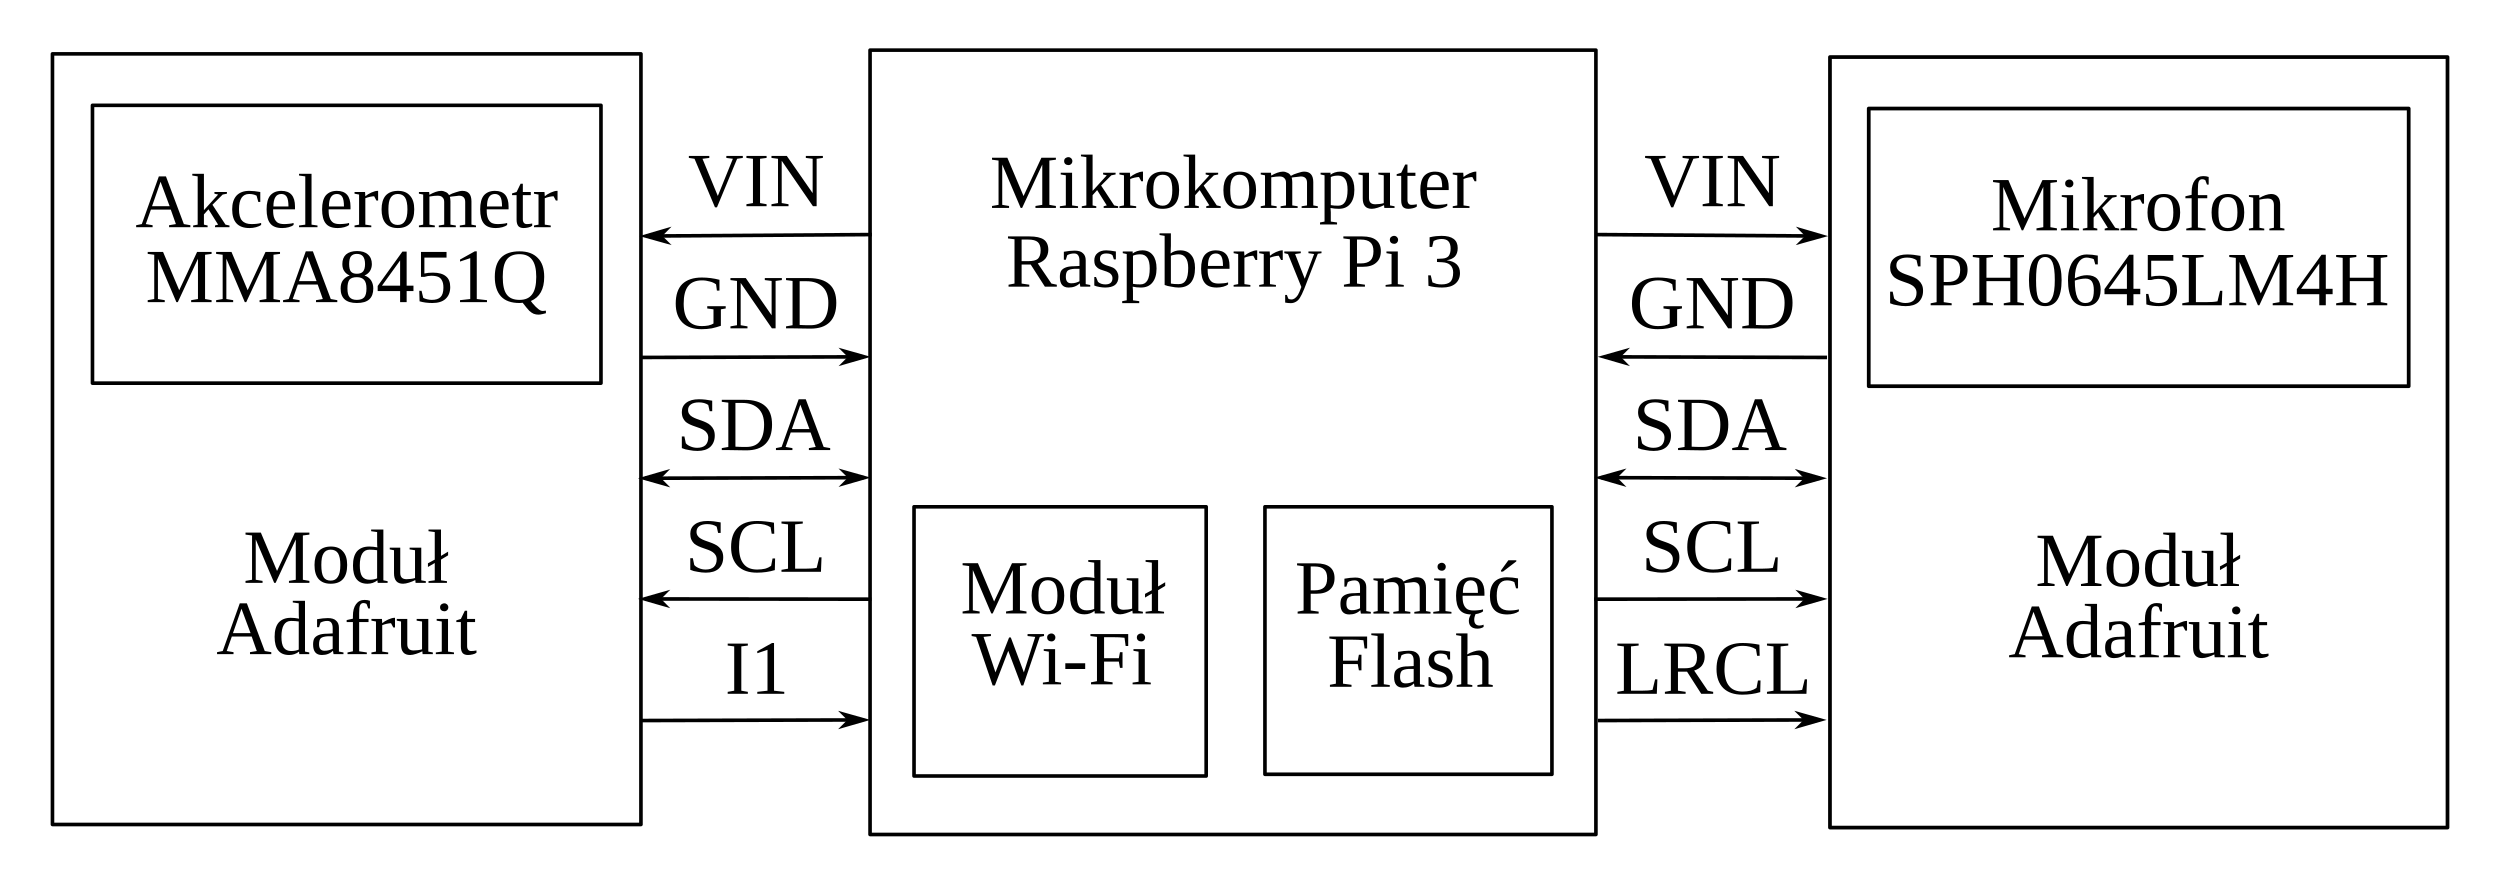
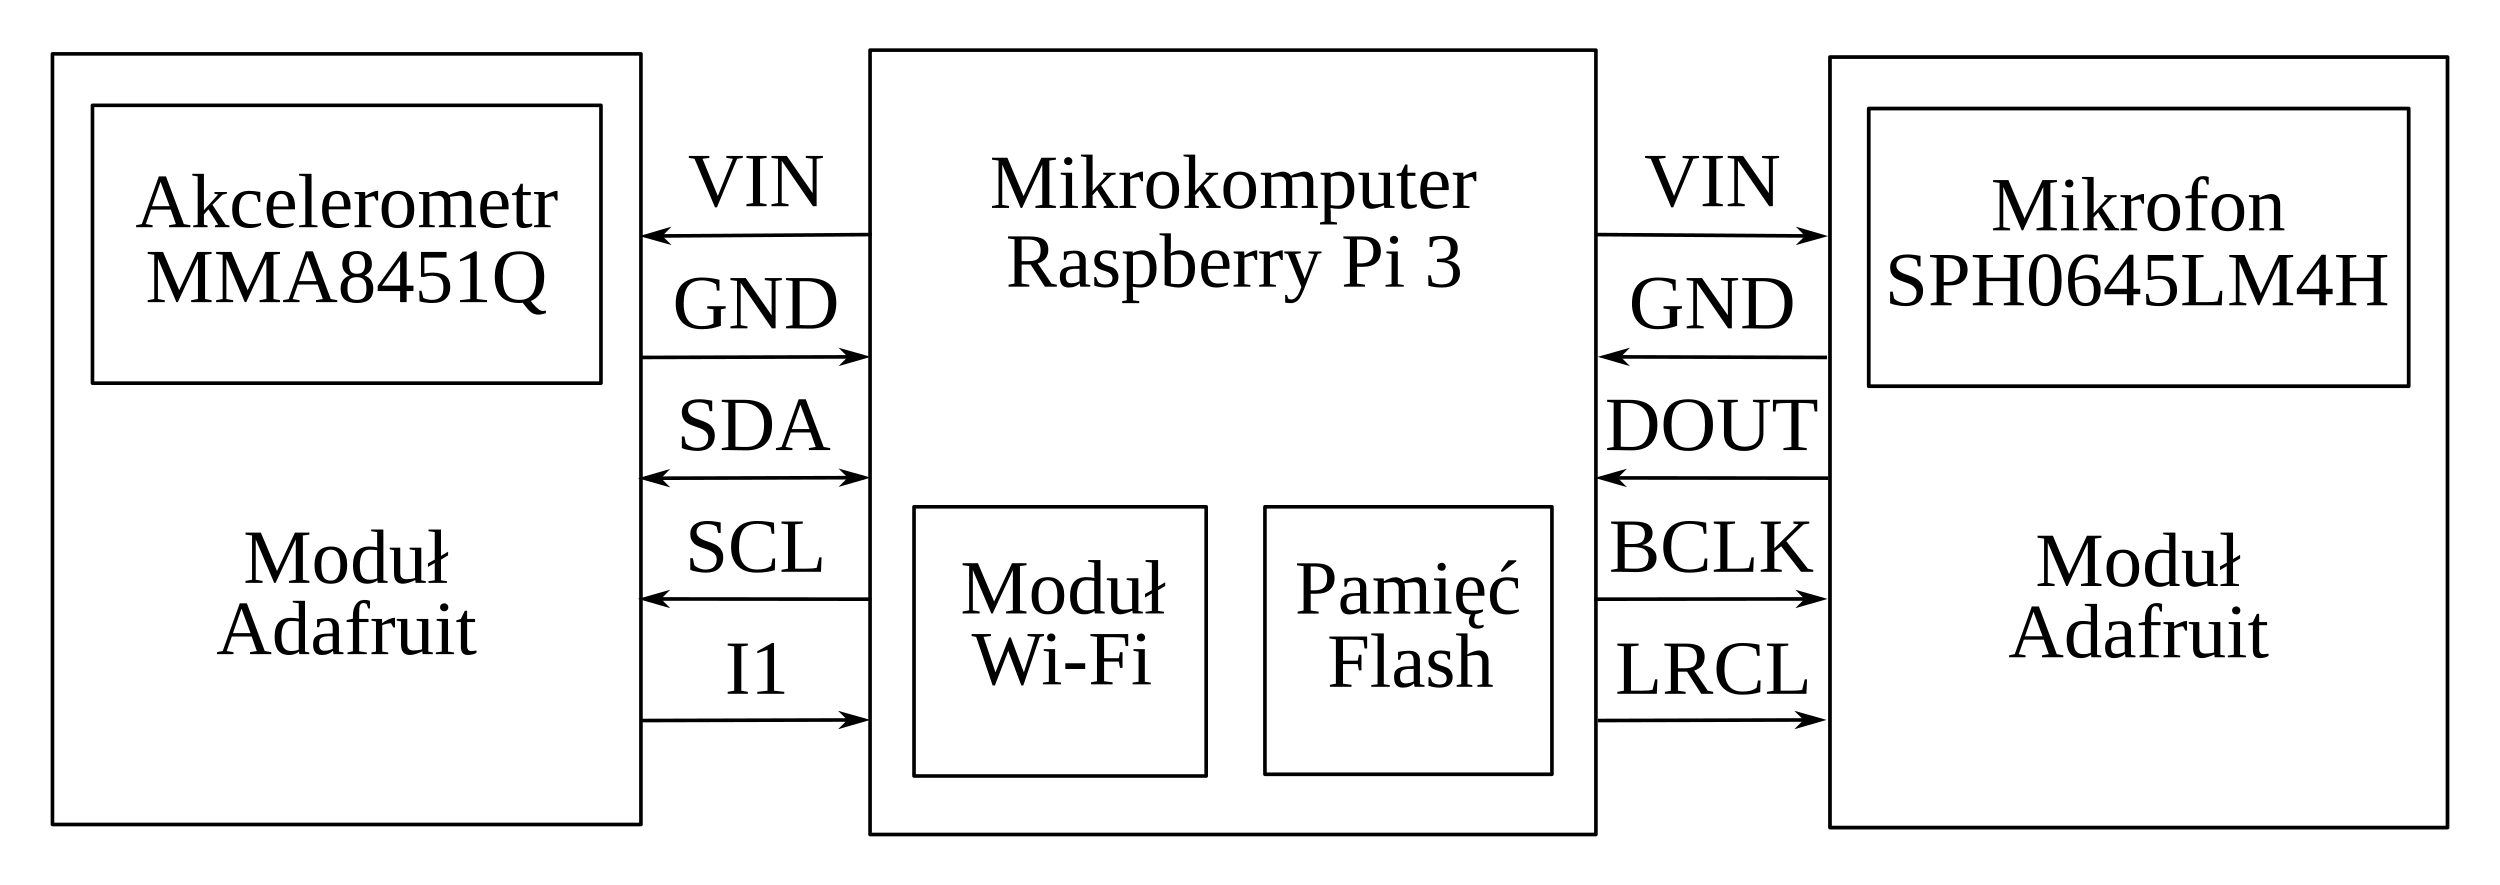
<svg xmlns="http://www.w3.org/2000/svg" width="390pt" height="138pt" viewBox="0 0 137.583 48.683" version="1.1" id="svg8">
  <defs id="defs2">
    <marker orient="auto" refY="0" refX="0" id="Arrow1Mend" style="overflow:visible">
      <path id="path4632" d="M 0,0 5,-5 -12.5,0 5,5 Z" style="fill:#000000;fill-opacity:1;fill-rule:evenodd;stroke:#000000;stroke-width:1pt;stroke-opacity:1" transform="matrix(-0.4,0,0,-0.4,-4,0)" />
    </marker>
    <marker orient="auto" refY="0" refX="0" id="Arrow1Mstart" style="overflow:visible">
      <path id="path4629" d="M 0,0 5,-5 -12.5,0 5,5 Z" style="fill:#000000;fill-opacity:1;fill-rule:evenodd;stroke:#000000;stroke-width:1pt;stroke-opacity:1" transform="matrix(0.4,0,0,0.4,4,0)" />
    </marker>
    <marker orient="auto" refY="0" refX="0" id="Arrow1Mstart-8" style="overflow:visible">
      <path id="path4629-0" d="M 0,0 5,-5 -12.5,0 5,5 Z" style="fill:#000000;fill-opacity:1;fill-rule:evenodd;stroke:#000000;stroke-width:1pt;stroke-opacity:1" transform="matrix(0.4,0,0,0.4,4,0)" />
    </marker>
    <marker orient="auto" refY="0" refX="0" id="Arrow1Mend-0" style="overflow:visible">
      <path id="path4632-7" d="M 0,0 5,-5 -12.5,0 5,5 Z" style="fill:#000000;fill-opacity:1;fill-rule:evenodd;stroke:#000000;stroke-width:1pt;stroke-opacity:1" transform="matrix(-0.4,0,0,-0.4,-4,0)" />
    </marker>
    <marker orient="auto" refY="0" refX="0" id="Arrow1Mstart-2" style="overflow:visible">
      <path id="path4629-2" d="M 0,0 5,-5 -12.5,0 5,5 Z" style="fill:#000000;fill-opacity:1;fill-rule:evenodd;stroke:#000000;stroke-width:1pt;stroke-opacity:1" transform="matrix(0.4,0,0,0.4,4,0)" />
    </marker>
    <marker orient="auto" refY="0" refX="0" id="Arrow1Mend-05" style="overflow:visible">
      <path id="path4632-4" d="M 0,0 5,-5 -12.5,0 5,5 Z" style="fill:#000000;fill-opacity:1;fill-rule:evenodd;stroke:#000000;stroke-width:1pt;stroke-opacity:1" transform="matrix(-0.4,0,0,-0.4,-4,0)" />
    </marker>
    <marker orient="auto" refY="0" refX="0" id="Arrow1Mstart-21" style="overflow:visible">
      <path id="path4629-7" d="M 0,0 5,-5 -12.5,0 5,5 Z" style="fill:#000000;fill-opacity:1;fill-rule:evenodd;stroke:#000000;stroke-width:1pt;stroke-opacity:1" transform="matrix(0.4,0,0,0.4,4,0)" />
    </marker>
    <marker orient="auto" refY="0" refX="0" id="Arrow1Mend-6" style="overflow:visible">
      <path id="path4632-1" d="M 0,0 5,-5 -12.5,0 5,5 Z" style="fill:#000000;fill-opacity:1;fill-rule:evenodd;stroke:#000000;stroke-width:1pt;stroke-opacity:1" transform="matrix(-0.4,0,0,-0.4,-4,0)" />
    </marker>
    <marker orient="auto" refY="0" refX="0" id="Arrow1Mstart-7" style="overflow:visible">
      <path id="path4629-3" d="M 0,0 5,-5 -12.5,0 5,5 Z" style="fill:#000000;fill-opacity:1;fill-rule:evenodd;stroke:#000000;stroke-width:1pt;stroke-opacity:1" transform="matrix(0.4,0,0,0.4,4,0)" />
    </marker>
    <marker orient="auto" refY="0" refX="0" id="Arrow1Mend-3" style="overflow:visible">
      <path id="path4632-8" d="M 0,0 5,-5 -12.5,0 5,5 Z" style="fill:#000000;fill-opacity:1;fill-rule:evenodd;stroke:#000000;stroke-width:1pt;stroke-opacity:1" transform="matrix(-0.4,0,0,-0.4,-4,0)" />
    </marker>
    <marker orient="auto" refY="0" refX="0" id="Arrow1Mend-0-7" style="overflow:visible">
      <path id="path4632-7-0" d="M 0,0 5,-5 -12.5,0 5,5 Z" style="fill:#000000;fill-opacity:1;fill-rule:evenodd;stroke:#000000;stroke-width:1pt;stroke-opacity:1" transform="matrix(-0.4,0,0,-0.4,-4,0)" />
    </marker>
    <marker orient="auto" refY="0" refX="0" id="Arrow1Mstart-3" style="overflow:visible">
      <path id="path4629-6" d="M 0,0 5,-5 -12.5,0 5,5 Z" style="fill:#000000;fill-opacity:1;fill-rule:evenodd;stroke:#000000;stroke-width:1pt;stroke-opacity:1" transform="matrix(0.4,0,0,0.4,4,0)" />
    </marker>
    <marker orient="auto" refY="0" refX="0" id="Arrow1Mend-0-0" style="overflow:visible">
      <path id="path4632-7-6" d="M 0,0 5,-5 -12.5,0 5,5 Z" style="fill:#000000;fill-opacity:1;fill-rule:evenodd;stroke:#000000;stroke-width:1pt;stroke-opacity:1" transform="matrix(-0.4,0,0,-0.4,-4,0)" />
    </marker>
    <marker orient="auto" refY="0" refX="0" id="Arrow1Mstart-2-2" style="overflow:visible">
      <path id="path4629-2-6" d="M 0,0 5,-5 -12.5,0 5,5 Z" style="fill:#000000;fill-opacity:1;fill-rule:evenodd;stroke:#000000;stroke-width:1pt;stroke-opacity:1" transform="matrix(0.4,0,0,0.4,4,0)" />
    </marker>
    <marker orient="auto" refY="0" refX="0" id="Arrow1Mend-05-1" style="overflow:visible">
      <path id="path4632-4-8" d="M 0,0 5,-5 -12.5,0 5,5 Z" style="fill:#000000;fill-opacity:1;fill-rule:evenodd;stroke:#000000;stroke-width:1pt;stroke-opacity:1" transform="matrix(-0.4,0,0,-0.4,-4,0)" />
    </marker>
    <marker orient="auto" refY="0" refX="0" id="Arrow1Mend-3-8" style="overflow:visible">
      <path id="path4632-8-9" d="M 0,0 5,-5 -12.5,0 5,5 Z" style="fill:#000000;fill-opacity:1;fill-rule:evenodd;stroke:#000000;stroke-width:1pt;stroke-opacity:1" transform="matrix(-0.4,0,0,-0.4,-4,0)" />
    </marker>
    <marker orient="auto" refY="0" refX="0" id="Arrow1Mstart-21-7" style="overflow:visible">
      <path id="path4629-7-3" d="M 0,0 5,-5 -12.5,0 5,5 Z" style="fill:#000000;fill-opacity:1;fill-rule:evenodd;stroke:#000000;stroke-width:1pt;stroke-opacity:1" transform="matrix(0.4,0,0,0.4,4,0)" />
    </marker>
    <marker orient="auto" refY="0" refX="0" id="Arrow1Mstart-2-6" style="overflow:visible">
      <path id="path4629-2-1" d="M 0,0 5,-5 -12.5,0 5,5 Z" style="fill:#000000;fill-opacity:1;fill-rule:evenodd;stroke:#000000;stroke-width:1pt;stroke-opacity:1" transform="matrix(0.4,0,0,0.4,4,0)" />
    </marker>
    <marker orient="auto" refY="0" refX="0" id="Arrow1Mend-05-2" style="overflow:visible">
      <path id="path4632-4-9" d="M 0,0 5,-5 -12.5,0 5,5 Z" style="fill:#000000;fill-opacity:1;fill-rule:evenodd;stroke:#000000;stroke-width:1pt;stroke-opacity:1" transform="matrix(-0.4,0,0,-0.4,-4,0)" />
    </marker>
    <marker orient="auto" refY="0" refX="0" id="Arrow1Mend-0-3" style="overflow:visible">
      <path id="path4632-7-1" d="M 0,0 5,-5 -12.5,0 5,5 Z" style="fill:#000000;fill-opacity:1;fill-rule:evenodd;stroke:#000000;stroke-width:1pt;stroke-opacity:1" transform="matrix(-0.4,0,0,-0.4,-4,0)" />
    </marker>
    <marker orient="auto" refY="0" refX="0" id="Arrow1Mstart-9" style="overflow:visible">
      <path id="path4629-4" d="M 0,0 5,-5 -12.5,0 5,5 Z" style="fill:#000000;fill-opacity:1;fill-rule:evenodd;stroke:#000000;stroke-width:1pt;stroke-opacity:1" transform="matrix(0.4,0,0,0.4,4,0)" />
+     </marker>
+     <marker orient="auto" refY="0" refX="0" id="Arrow1Mstart-21-7-5" style="overflow:visible">
+       <path id="path4629-7-3-4" d="M 0,0 5,-5 -12.5,0 5,5 Z" style="fill:#000000;fill-opacity:1;fill-rule:evenodd;stroke:#000000;stroke-width:1pt;stroke-opacity:1" transform="matrix(0.4,0,0,0.4,4,0)" />
    </marker>
  </defs>
  <g id="layer1" transform="translate(0,-248.3168)">
    <rect style="opacity:1;fill:none;fill-opacity:1;stroke:#000000;stroke-width:0.2;stroke-linecap:round;stroke-linejoin:round;stroke-miterlimit:4;stroke-dasharray:none;stroke-dashoffset:2.787;stroke-opacity:1;paint-order:normal" id="rect4504" width="39.946" height="43.165" x="47.882" y="251.076" />
    <rect style="opacity:1;fill:none;fill-opacity:1;stroke:#000000;stroke-width:0.2;stroke-linecap:round;stroke-linejoin:round;stroke-miterlimit:4;stroke-dasharray:none;stroke-dashoffset:2.787;stroke-opacity:1;paint-order:normal" id="rect4504-8" width="27.984" height="15.289" x="5.089" y="254.114" />
    <text xml:space="preserve" style="font-style:normal;font-variant:normal;font-weight:normal;font-stretch:normal;font-size:4.233px;line-height:1.25;font-family:'Times New Roman';-inkscape-font-specification:'Times New Roman, ';letter-spacing:0px;word-spacing:0px;fill:#000000;fill-opacity:1;stroke:none;stroke-width:0.265" x="7.447" y="260.818" id="text4525">
      <tspan x="7.447" y="260.818" style="font-size:4.233px;text-align:start;text-anchor:start;stroke-width:0.265" id="tspan4527">Akcelerometr</tspan>
    </text>
    <text xml:space="preserve" style="font-style:normal;font-variant:normal;font-weight:normal;font-stretch:normal;font-size:4.233px;line-height:1.25;font-family:'Times New Roman';-inkscape-font-specification:'Times New Roman, ';letter-spacing:0px;word-spacing:0px;fill:#000000;fill-opacity:1;stroke:none;stroke-width:0.265" x="54.468" y="259.76" id="text4531">
      <tspan x="54.468" y="259.76" style="text-align:start;text-anchor:start;stroke-width:0.265" id="tspan8068">Mikrokomputer</tspan>
    </text>
    <rect style="opacity:1;fill:none;fill-opacity:1;stroke:#000000;stroke-width:0.2;stroke-linecap:round;stroke-linejoin:round;stroke-miterlimit:4;stroke-dasharray:none;stroke-dashoffset:2.787;stroke-opacity:1;paint-order:normal" id="rect4504-7" width="32.386" height="42.409" x="2.887" y="251.282" />
    <text xml:space="preserve" style="font-style:normal;font-variant:normal;font-weight:normal;font-stretch:normal;font-size:4.233px;line-height:1.25;font-family:'Times New Roman';-inkscape-font-specification:'Times New Roman, ';letter-spacing:0px;word-spacing:0px;fill:#000000;fill-opacity:1;stroke:none;stroke-width:0.265" x="13.386" y="280.393" id="text4602">
      <tspan x="13.386" y="280.393" style="text-align:start;text-anchor:start;stroke-width:0.265" id="tspan4604">Moduł</tspan>
    </text>
    <path style="fill:none;stroke:#000000;stroke-width:0.2;stroke-linecap:butt;stroke-linejoin:miter;stroke-miterlimit:4;stroke-dasharray:none;stroke-opacity:1;marker-start:url(#Arrow1Mstart)" d="m 35.576,261.307 12.405,-0.081" id="path4621" />
    <path style="fill:none;stroke:#000000;stroke-width:0.2;stroke-linecap:butt;stroke-linejoin:miter;stroke-miterlimit:4;stroke-dasharray:none;stroke-opacity:1;marker-end:url(#Arrow1Mend-0)" d="m 35.302,267.988 12.228,-0.033" id="path4621-1" />
    <path style="fill:none;stroke:#000000;stroke-width:0.2;stroke-linecap:butt;stroke-linejoin:miter;stroke-miterlimit:4;stroke-dasharray:none;stroke-opacity:1;marker-start:url(#Arrow1Mstart-2);marker-end:url(#Arrow1Mend-05)" d="m 35.503,274.636 12.027,-0.033" id="path4621-6" />
    <path style="fill:none;stroke:#000000;stroke-width:0.2;stroke-linecap:butt;stroke-linejoin:miter;stroke-miterlimit:4;stroke-dasharray:none;stroke-opacity:1;marker-start:url(#Arrow1Mstart-21)" d="m 35.503,281.278 12.452,0.014" id="path4621-3" />
    <path style="fill:none;stroke:#000000;stroke-width:0.2;stroke-linecap:butt;stroke-linejoin:miter;stroke-miterlimit:4;stroke-dasharray:none;stroke-opacity:1;marker-end:url(#Arrow1Mend-3)" d="m 35.311,287.97 12.194,-0.033" id="path4621-35" />
    <text xml:space="preserve" style="font-style:normal;font-variant:normal;font-weight:normal;font-stretch:normal;font-size:4.233px;line-height:1.25;font-family:'Times New Roman';-inkscape-font-specification:'Times New Roman, ';letter-spacing:0px;word-spacing:0px;fill:#000000;fill-opacity:1;stroke:none;stroke-width:0.265" x="37.865" y="259.662" id="text7764">
      <tspan id="tspan7762" x="37.865" y="259.662" style="stroke-width:0.265">VIN<tspan style="font-size:65%;baseline-shift:sub" id="tspan7766" />
      </tspan>
    </text>
    <text xml:space="preserve" style="font-style:normal;font-variant:normal;font-weight:normal;font-stretch:normal;font-size:4.233px;line-height:1.25;font-family:'Times New Roman';-inkscape-font-specification:'Times New Roman, ';letter-spacing:0px;word-spacing:0px;fill:#000000;fill-opacity:1;stroke:none;stroke-width:0.265" x="37.016" y="266.387" id="text7770">
      <tspan id="tspan7768" x="37.016" y="266.387" style="stroke-width:0.265">GND</tspan>
    </text>
    <text xml:space="preserve" style="font-style:normal;font-variant:normal;font-weight:normal;font-stretch:normal;font-size:4.233px;line-height:1.25;font-family:'Times New Roman';-inkscape-font-specification:'Times New Roman, ';letter-spacing:0px;word-spacing:0px;fill:#000000;fill-opacity:1;stroke:none;stroke-width:0.265" x="37.243" y="273.085" id="text7774">
      <tspan id="tspan7772" x="37.243" y="273.085" style="stroke-width:0.265">SDA</tspan>
    </text>
    <text xml:space="preserve" style="font-style:normal;font-variant:normal;font-weight:normal;font-stretch:normal;font-size:4.233px;line-height:1.25;font-family:'Times New Roman';-inkscape-font-specification:'Times New Roman, ';letter-spacing:0px;word-spacing:0px;fill:#000000;fill-opacity:1;stroke:none;stroke-width:0.265" x="37.706" y="279.783" id="text7774-8">
      <tspan id="tspan7772-8" x="37.706" y="279.783" style="stroke-width:0.265">SCL</tspan>
    </text>
    <text xml:space="preserve" style="font-style:normal;font-variant:normal;font-weight:normal;font-stretch:normal;font-size:4.233px;line-height:1.25;font-family:'Times New Roman';-inkscape-font-specification:'Times New Roman, ';letter-spacing:0px;word-spacing:0px;fill:#000000;fill-opacity:1;stroke:none;stroke-width:0.265" x="39.891" y="286.498" id="text7796">
      <tspan id="tspan7794" x="39.891" y="286.498" style="stroke-width:0.265">I1</tspan>
    </text>
    <text xml:space="preserve" style="font-style:normal;font-variant:normal;font-weight:normal;font-stretch:normal;font-size:4.233px;line-height:1.25;font-family:'Times New Roman';-inkscape-font-specification:'Times New Roman, ';letter-spacing:0px;word-spacing:0px;fill:#000000;fill-opacity:1;stroke:none;stroke-width:0.265" x="8.002" y="264.944" id="text953">
      <tspan id="tspan951" x="8.002" y="264.944" style="stroke-width:0.265">MMA8451Q</tspan>
    </text>
    <text xml:space="preserve" style="font-style:normal;font-variant:normal;font-weight:normal;font-stretch:normal;font-size:4.233px;line-height:1.25;font-family:'Times New Roman';-inkscape-font-specification:'Times New Roman, ';letter-spacing:0px;word-spacing:0px;fill:#000000;fill-opacity:1;stroke:none;stroke-width:0.265" x="11.899" y="284.315" id="text957">
      <tspan id="tspan955" x="11.899" y="284.315" style="stroke-width:0.265">Adafruit</tspan>
    </text>
    <g id="g3909" transform="translate(0.2058007,-0.1643775)">
      <rect y="276.371" x="69.408" height="14.722" width="15.794" id="rect4504-8-2" style="opacity:1;fill:none;fill-opacity:1;stroke:#000000;stroke-width:0.2;stroke-linecap:round;stroke-linejoin:round;stroke-miterlimit:4;stroke-dasharray:none;stroke-dashoffset:2.787;stroke-opacity:1;paint-order:normal" />
      <rect y="276.371" x="50.096" height="14.816" width="16.078" id="rect4504-8-3" style="opacity:1;fill:none;fill-opacity:1;stroke:#000000;stroke-width:0.2;stroke-linecap:round;stroke-linejoin:round;stroke-miterlimit:4;stroke-dasharray:none;stroke-dashoffset:2.787;stroke-opacity:1;paint-order:normal" />
      <text id="text4531-8" y="282.248" x="71.049" style="font-style:normal;font-variant:normal;font-weight:normal;font-stretch:normal;font-size:4.233px;line-height:1.25;font-family:'Times New Roman';-inkscape-font-specification:'Times New Roman, ';letter-spacing:0px;word-spacing:0px;fill:#000000;fill-opacity:1;stroke:none;stroke-width:0.265" xml:space="preserve">
        <tspan id="tspan4579" style="text-align:start;text-anchor:start;stroke-width:0.265" y="282.248" x="71.049">Pamięć</tspan>
      </text>
      <text id="text4583" y="282.241" x="52.646" style="font-style:normal;font-variant:normal;font-weight:normal;font-stretch:normal;font-size:4.233px;line-height:1.25;font-family:'Times New Roman';-inkscape-font-specification:'Times New Roman, ';letter-spacing:0px;word-spacing:0px;fill:#000000;fill-opacity:1;stroke:none;stroke-width:0.265" xml:space="preserve">
        <tspan id="tspan4610" style="text-align:start;text-anchor:start;stroke-width:0.265" y="282.241" x="52.646">Moduł</tspan>
      </text>
      <text id="text961" y="286.141" x="53.266" style="font-style:normal;font-variant:normal;font-weight:normal;font-stretch:normal;font-size:4.233px;line-height:1.25;font-family:'Times New Roman';-inkscape-font-specification:'Times New Roman, ';letter-spacing:0px;word-spacing:0px;fill:#000000;fill-opacity:1;stroke:none;stroke-width:0.265" xml:space="preserve">
        <tspan style="stroke-width:0.265" y="286.141" x="53.266" id="tspan959">Wi-Fi</tspan>
      </text>
      <text id="text965" y="286.275" x="72.827" style="font-style:normal;font-variant:normal;font-weight:normal;font-stretch:normal;font-size:4.233px;line-height:1.25;font-family:'Times New Roman';-inkscape-font-specification:'Times New Roman, ';letter-spacing:0px;word-spacing:0px;fill:#000000;fill-opacity:1;stroke:none;stroke-width:0.265" xml:space="preserve">
        <tspan style="stroke-width:0.265" y="286.275" x="72.827" id="tspan963">Flash</tspan>
      </text>
    </g>
    <text xml:space="preserve" style="font-style:normal;font-variant:normal;font-weight:normal;font-stretch:normal;font-size:4.233px;line-height:1.25;font-family:'Times New Roman';-inkscape-font-specification:'Times New Roman, ';letter-spacing:0px;word-spacing:0px;fill:#000000;fill-opacity:1;stroke:none;stroke-width:0.265" x="55.349" y="264.094" id="text969">
      <tspan id="tspan967" x="55.349" y="264.094" style="stroke-width:0.265">Raspberry Pi 3</tspan>
    </text>
    <rect style="opacity:1;fill:none;fill-opacity:1;stroke:#000000;stroke-width:0.206;stroke-linecap:round;stroke-linejoin:round;stroke-miterlimit:4;stroke-dasharray:none;stroke-dashoffset:2.787;stroke-opacity:1;paint-order:normal" id="rect4504-8-36" width="29.715" height="15.282" x="102.843" y="254.29" />
    <text xml:space="preserve" style="font-style:normal;font-variant:normal;font-weight:normal;font-stretch:normal;font-size:4.233px;line-height:1.25;font-family:'Times New Roman';-inkscape-font-specification:'Times New Roman, ';letter-spacing:0px;word-spacing:0px;fill:#000000;fill-opacity:1;stroke:none;stroke-width:0.265" x="109.557" y="260.99" id="text4525-7">
      <tspan x="109.557" y="260.99" style="font-size:4.233px;text-align:start;text-anchor:start;stroke-width:0.265" id="tspan4527-5">Mikrofon</tspan>
    </text>
    <rect style="opacity:1;fill:none;fill-opacity:1;stroke:#000000;stroke-width:0.205;stroke-linecap:round;stroke-linejoin:round;stroke-miterlimit:4;stroke-dasharray:none;stroke-dashoffset:2.787;stroke-opacity:1;paint-order:normal" id="rect4504-7-3" width="33.985" height="42.404" x="100.709" y="251.457" />
    <text xml:space="preserve" style="font-style:normal;font-variant:normal;font-weight:normal;font-stretch:normal;font-size:4.233px;line-height:1.25;font-family:'Times New Roman';-inkscape-font-specification:'Times New Roman, ';letter-spacing:0px;word-spacing:0px;fill:#000000;fill-opacity:1;stroke:none;stroke-width:0.265" x="112.006" y="280.565" id="text4602-5">
      <tspan x="112.006" y="280.565" style="text-align:start;text-anchor:start;stroke-width:0.265" id="tspan4604-6">Moduł</tspan>
    </text>
    <text xml:space="preserve" style="font-style:normal;font-variant:normal;font-weight:normal;font-stretch:normal;font-size:4.233px;line-height:1.25;font-family:'Times New Roman';-inkscape-font-specification:'Times New Roman, ';letter-spacing:0px;word-spacing:0px;fill:#000000;fill-opacity:1;stroke:none;stroke-width:0.265" x="103.74" y="265.116" id="text953-2">
      <tspan id="tspan951-9" x="103.74" y="265.116" style="stroke-width:0.265">SPH0645LM4H</tspan>
    </text>
    <text xml:space="preserve" style="font-style:normal;font-variant:normal;font-weight:normal;font-stretch:normal;font-size:4.233px;line-height:1.25;font-family:'Times New Roman';-inkscape-font-specification:'Times New Roman, ';letter-spacing:0px;word-spacing:0px;fill:#000000;fill-opacity:1;stroke:none;stroke-width:0.265" x="110.519" y="284.488" id="text957-1">
      <tspan id="tspan955-2" x="110.519" y="284.488" style="stroke-width:0.265">Adafruit</tspan>
    </text>
    <path style="fill:none;stroke:#000000;stroke-width:0.2;stroke-linecap:butt;stroke-linejoin:miter;stroke-miterlimit:4;stroke-dasharray:none;stroke-opacity:1;marker-start:url(#Arrow1Mstart-9)" d="m 100.212,261.307 -12.405,-0.081" id="path4621-7" />
    <path style="fill:none;stroke:#000000;stroke-width:0.2;stroke-linecap:butt;stroke-linejoin:miter;stroke-miterlimit:4;stroke-dasharray:none;stroke-opacity:1;marker-end:url(#Arrow1Mend-0-3)" d="m 100.548,267.988 -12.228,-0.033" id="path4621-1-8" />
-     <path style="fill:none;stroke:#000000;stroke-width:0.2;stroke-linecap:butt;stroke-linejoin:miter;stroke-miterlimit:4;stroke-dasharray:none;stroke-opacity:1;marker-start:url(#Arrow1Mstart-2-6);marker-end:url(#Arrow1Mend-05-2)" d="m 100.154,274.636 -12.027,-0.033" id="path4621-6-4" />
    <path style="fill:none;stroke:#000000;stroke-width:0.2;stroke-linecap:butt;stroke-linejoin:miter;stroke-miterlimit:4;stroke-dasharray:none;stroke-opacity:1;marker-start:url(#Arrow1Mstart-21-7)" d="m 100.185,281.278 -12.452,0.014" id="path4621-3-5" />
    <path style="fill:none;stroke:#000000;stroke-width:0.2;stroke-linecap:butt;stroke-linejoin:miter;stroke-miterlimit:4;stroke-dasharray:none;stroke-opacity:1;marker-end:url(#Arrow1Mend-3-8)" d="m 87.936,287.97 12.194,-0.033" id="path4621-35-0" />
    <text xml:space="preserve" style="font-style:normal;font-variant:normal;font-weight:normal;font-stretch:normal;font-size:4.233px;line-height:1.25;font-family:'Times New Roman';-inkscape-font-specification:'Times New Roman, ';letter-spacing:0px;word-spacing:0px;fill:#000000;fill-opacity:1;stroke:none;stroke-width:0.265" x="90.489" y="259.662" id="text7764-3">
      <tspan id="tspan7762-6" x="90.489" y="259.662" style="stroke-width:0.265">VIN<tspan style="font-size:2.752px;baseline-shift:sub;stroke-width:0.265" id="tspan7766-1" />
      </tspan>
    </text>
    <text xml:space="preserve" style="font-style:normal;font-variant:normal;font-weight:normal;font-stretch:normal;font-size:4.233px;line-height:1.25;font-family:'Times New Roman';-inkscape-font-specification:'Times New Roman, ';letter-spacing:0px;word-spacing:0px;fill:#000000;fill-opacity:1;stroke:none;stroke-width:0.265" x="89.64" y="266.387" id="text7770-0">
      <tspan id="tspan7768-6" x="89.64" y="266.387" style="stroke-width:0.265">GND</tspan>
    </text>
-     <text xml:space="preserve" style="font-style:normal;font-variant:normal;font-weight:normal;font-stretch:normal;font-size:4.233px;line-height:1.25;font-family:'Times New Roman';-inkscape-font-specification:'Times New Roman, ';letter-spacing:0px;word-spacing:0px;fill:#000000;fill-opacity:1;stroke:none;stroke-width:0.265" x="89.867" y="273.085" id="text7774-3">
-       <tspan id="tspan7772-2" x="89.867" y="273.085" style="stroke-width:0.265">SDA</tspan>
+     <text xml:space="preserve" style="font-style:normal;font-variant:normal;font-weight:normal;font-stretch:normal;font-size:4.233px;line-height:1.25;font-family:'Times New Roman';-inkscape-font-specification:'Times New Roman, ';letter-spacing:0px;word-spacing:0px;fill:#000000;fill-opacity:1;stroke:none;stroke-width:0.265" x="88.322" y="273.085" id="text7774-3">
+       <tspan id="tspan7772-2" x="88.322" y="273.085" style="stroke-width:0.265">DOUT</tspan>
    </text>
-     <text xml:space="preserve" style="font-style:normal;font-variant:normal;font-weight:normal;font-stretch:normal;font-size:4.233px;line-height:1.25;font-family:'Times New Roman';-inkscape-font-specification:'Times New Roman, ';letter-spacing:0px;word-spacing:0px;fill:#000000;fill-opacity:1;stroke:none;stroke-width:0.265" x="90.33" y="279.783" id="text7774-8-0">
-       <tspan id="tspan7772-8-6" x="90.33" y="279.783" style="stroke-width:0.265">SCL</tspan>
+     <text xml:space="preserve" style="font-style:normal;font-variant:normal;font-weight:normal;font-stretch:normal;font-size:4.233px;line-height:1.25;font-family:'Times New Roman';-inkscape-font-specification:'Times New Roman, ';letter-spacing:0px;word-spacing:0px;fill:#000000;fill-opacity:1;stroke:none;stroke-width:0.265" x="88.54" y="279.783" id="text7774-8-0">
+       <tspan id="tspan7772-8-6" x="88.54" y="279.783" style="stroke-width:0.265">BCLK</tspan>
    </text>
    <text xml:space="preserve" style="font-style:normal;font-variant:normal;font-weight:normal;font-stretch:normal;font-size:4.233px;line-height:1.25;font-family:'Times New Roman';-inkscape-font-specification:'Times New Roman, ';letter-spacing:0px;word-spacing:0px;fill:#000000;fill-opacity:1;stroke:none;stroke-width:0.265" x="88.881" y="286.498" id="text7796-1">
      <tspan id="tspan7794-5" x="88.881" y="286.498" style="stroke-width:0.265">LRCL</tspan>
    </text>
+     <path style="fill:none;stroke:#000000;stroke-width:0.2;stroke-linecap:butt;stroke-linejoin:miter;stroke-miterlimit:4;stroke-dasharray:none;stroke-opacity:1;marker-start:url(#Arrow1Mstart-21-7-5)" d="m 88.154,274.617 12.452,0.014" id="path4621-3-5-7" />
  </g>
</svg>
